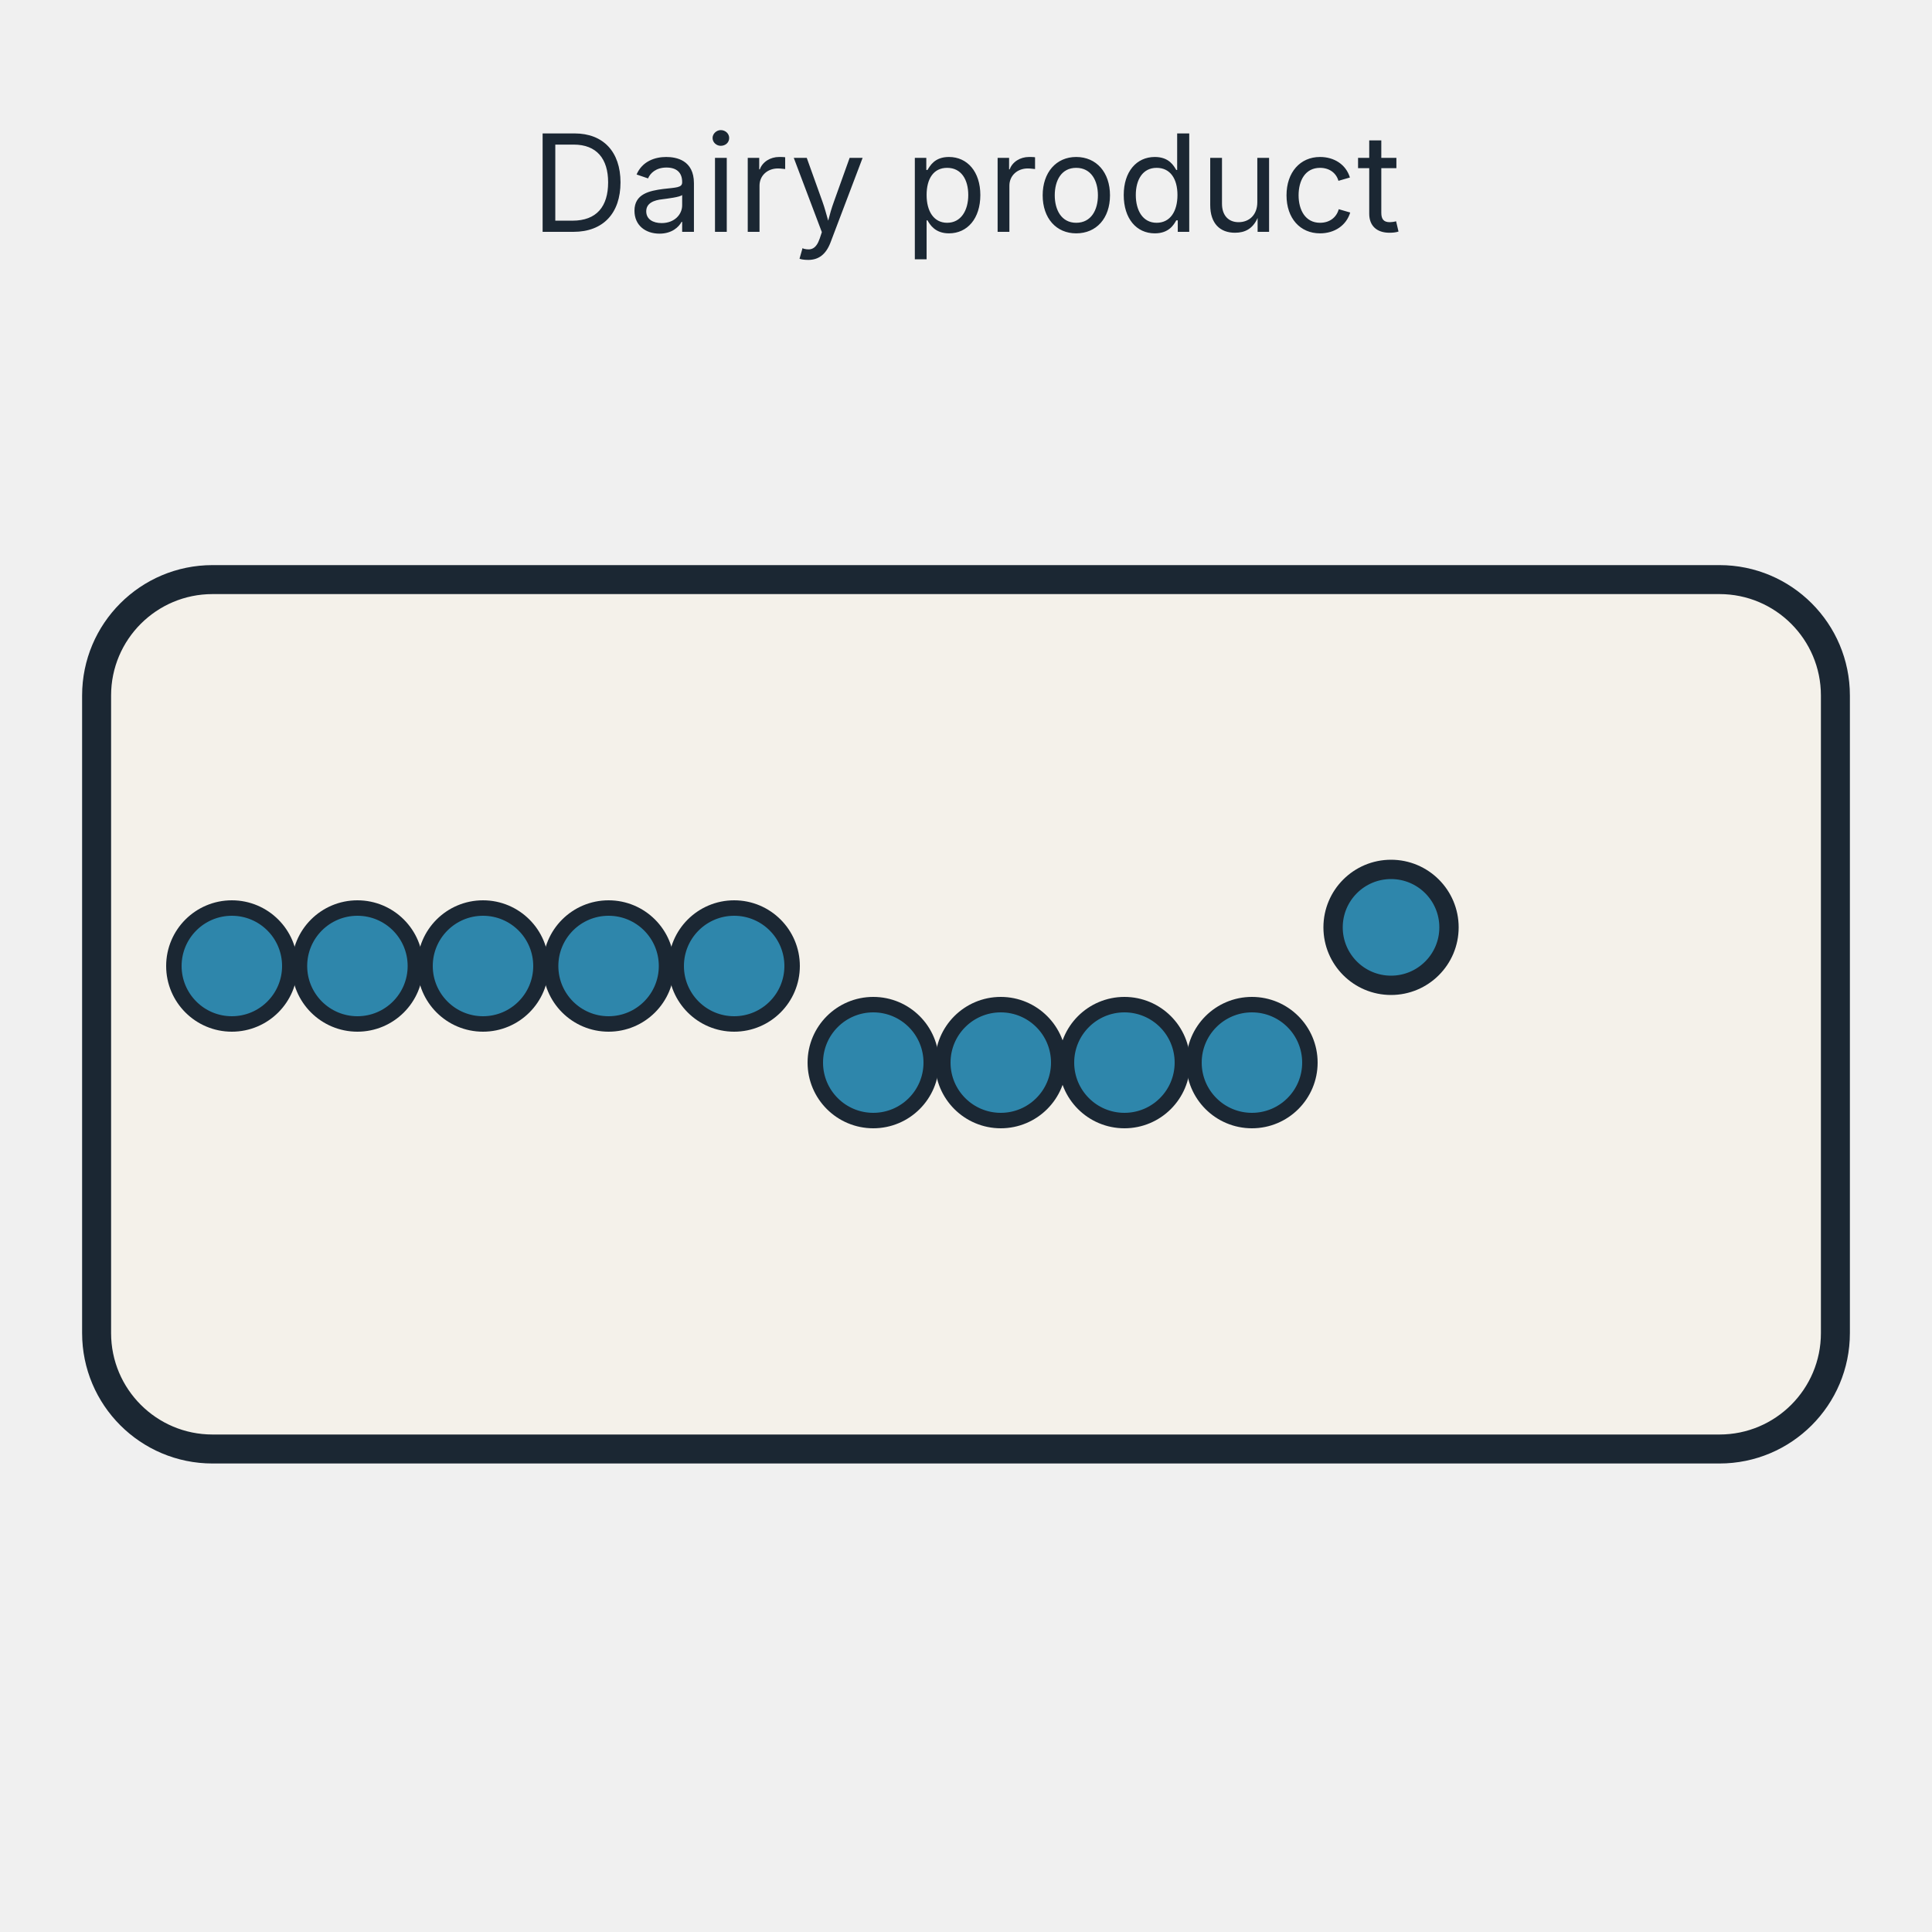
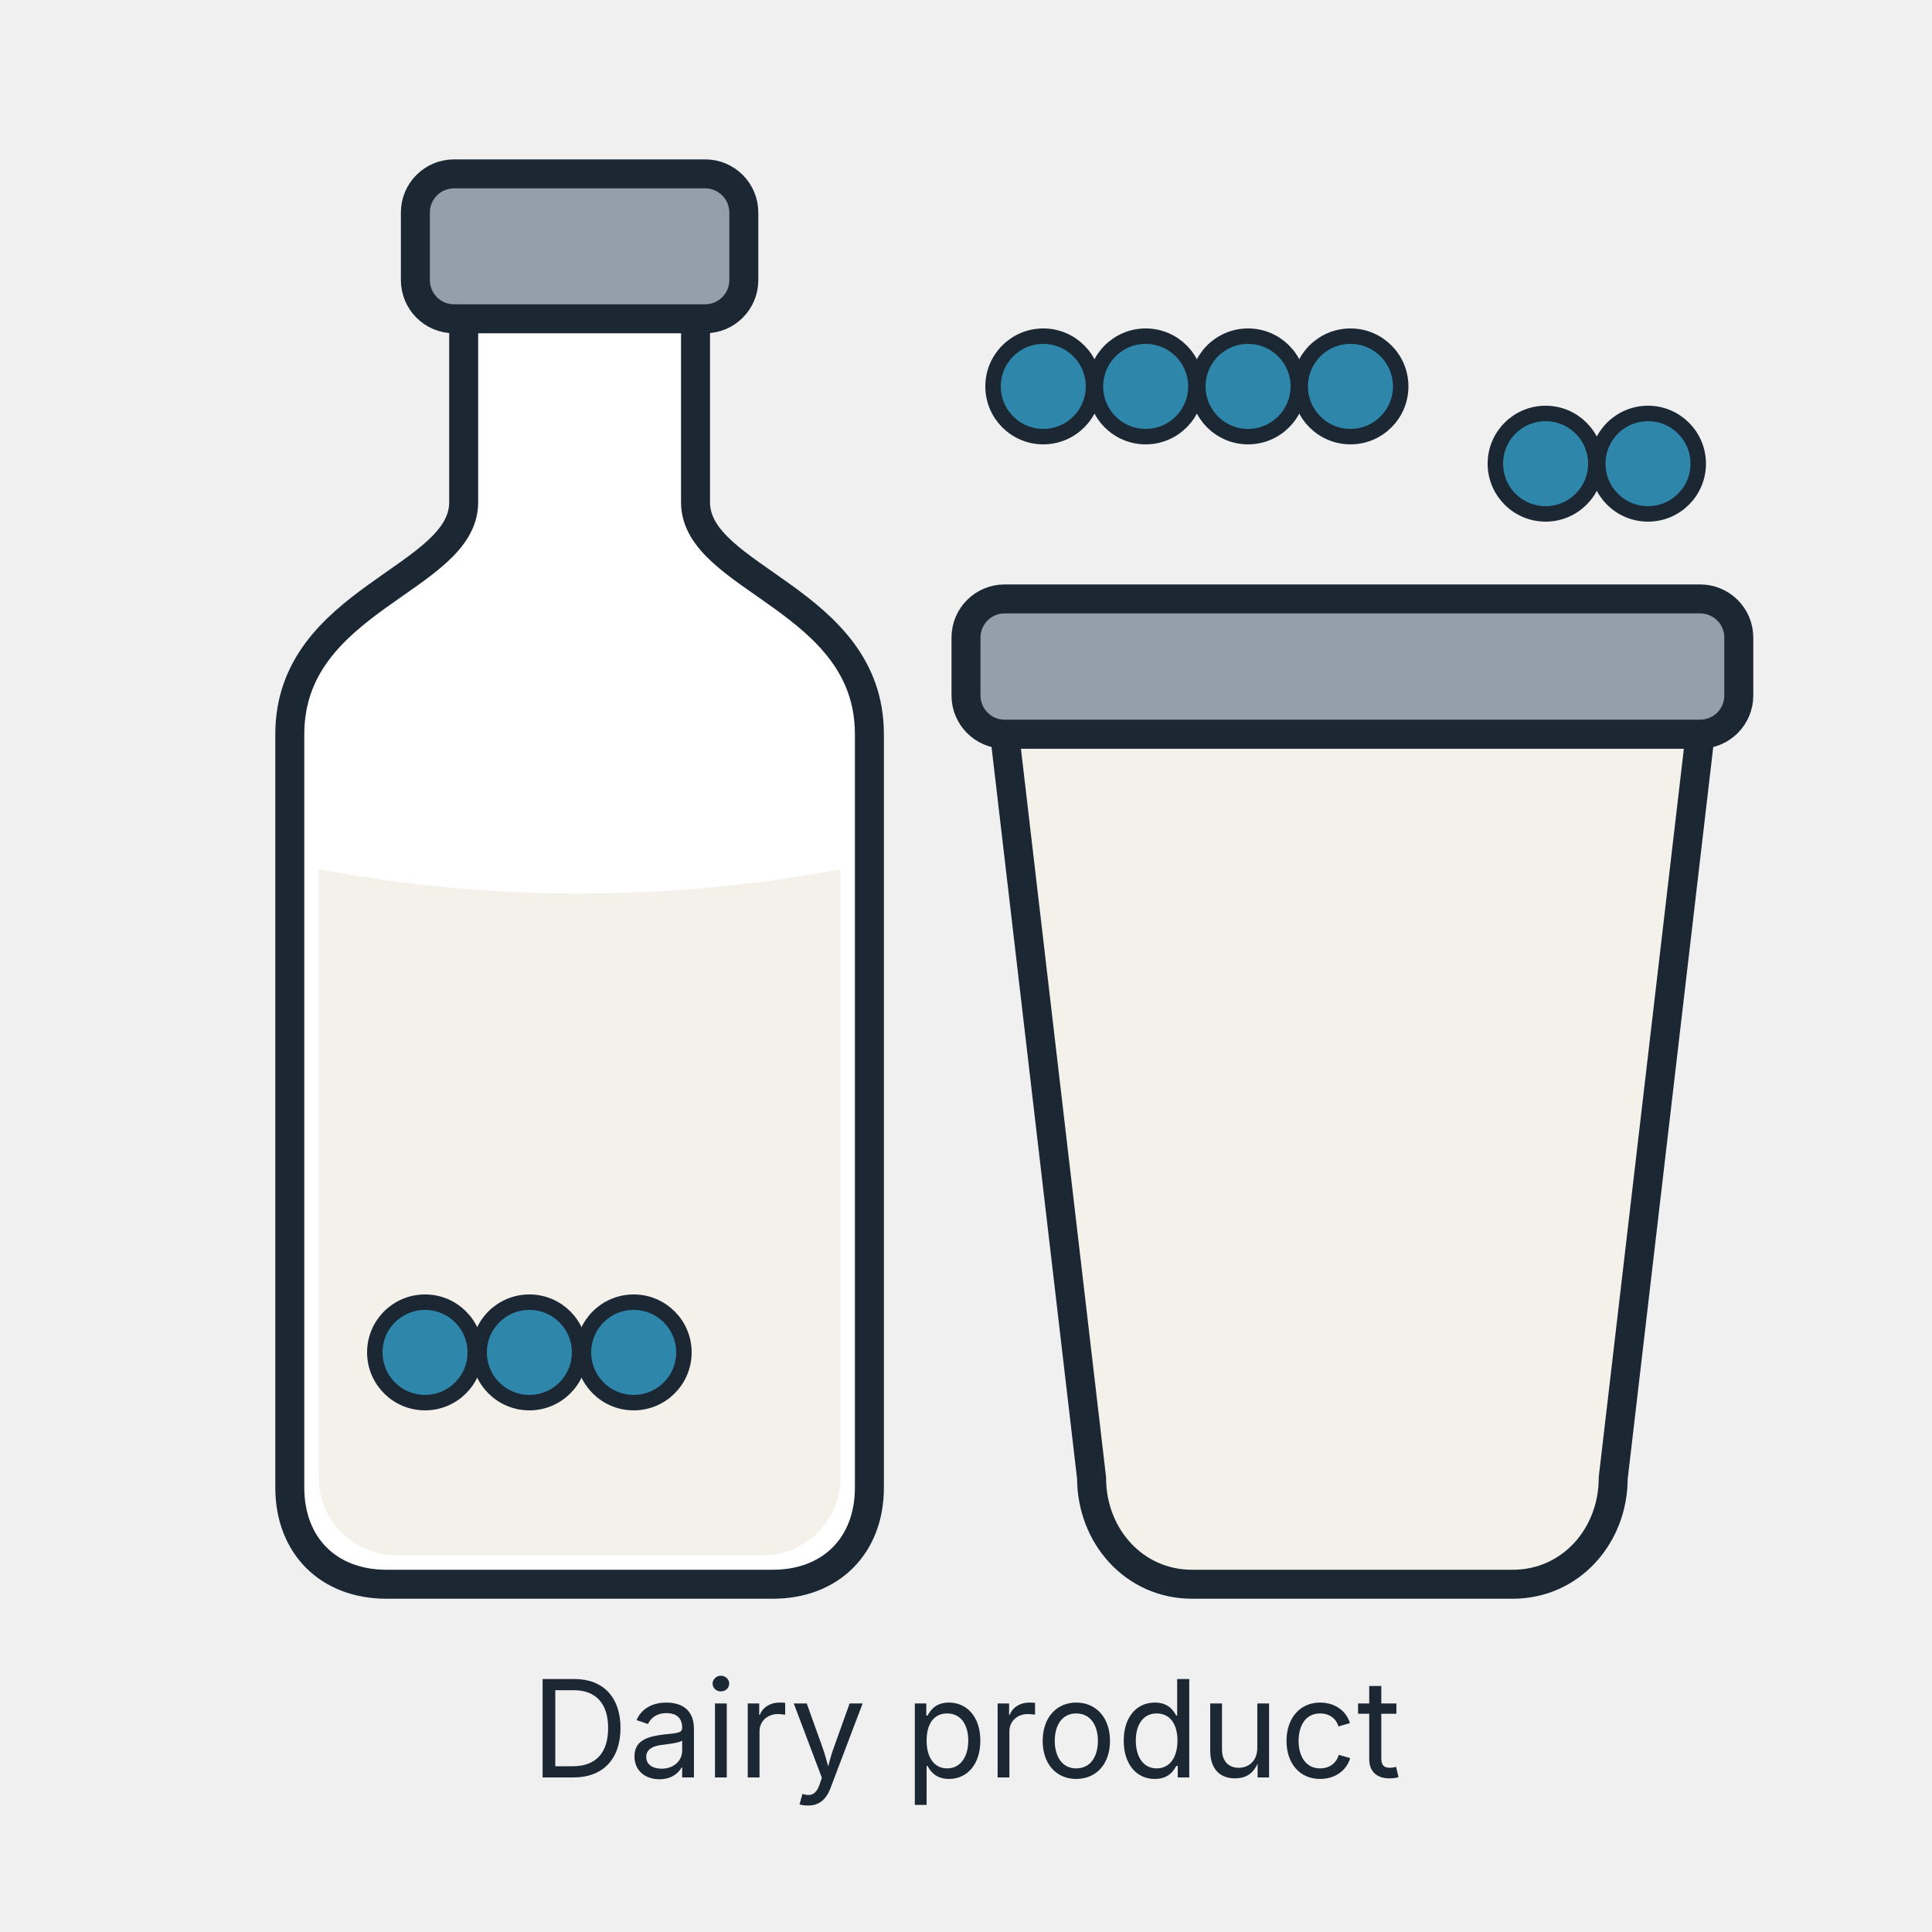
<svg xmlns="http://www.w3.org/2000/svg" viewBox="0 0 100 100" width="100" height="100" class="pp-icon pp-environments" role="img" aria-labelledby="t-dairy d-dairy" data-license="CC-BY-4.0" data-copyright="ZengZichao">
  <g id="l-dairy-bg" data-name="habitat-bg">
-     <rect x="5" y="30" width="90" height="45" rx="6" fill="#F4F1EA" data-pp="bg" stroke="#1B2733" stroke-width="1.5" />
+     <path d="M24 16 L24 26 C24 30 15 31 15 38 L15 77 C15 80 17 82 20 82 L40 82 C43 82 45 80 45 77 L45 38 C45 31 36 30 36 26 L36 16 Z" fill="#FFFFFF" data-pp="bg" stroke="#1B2733" stroke-width="1.5" stroke-linejoin="round" />
+     <path d="M16.5 45 L16.5 76.5 C16.5 78.7 18.3 80.5 20.5 80.5 L39.5 80.5 C41.7 80.5 43.5 78.7 43.5 76.5 L43.5 45 Q30 47.5 16.5 45 Z" fill="#F4F1EA" data-pp="bg" stroke="none" />
+     <rect x="21.5" y="9" width="17" height="7.5" rx="2" fill="#93A0AC" data-pp="muted" stroke="#1B2733" stroke-width="1.5" />
+     <path d="M52 38 L88 38 L83.5 76.5 C83.5 79.5 81.3 82 78.3 82 L61.7 82 C58.7 82 56.5 79.5 56.5 76.5 Z" fill="#F4F1EA" data-pp="bg" stroke="#1B2733" stroke-width="1.5" stroke-linejoin="round" />
+     <rect x="50" y="31" width="40" height="7" rx="2" fill="#93A0AC" data-pp="muted" stroke="#1B2733" stroke-width="1.5" />
  </g>
  <g id="l-dairy-microbes" data-name="microbes">
-     <circle cx="12.0" cy="50" r="3" fill="#2E86AB" data-pp="bacteria" stroke="#1B2733" stroke-width="0.8" />
-     <circle cx="18.5" cy="50" r="3" fill="#2E86AB" data-pp="bacteria" stroke="#1B2733" stroke-width="0.8" />
-     <circle cx="25.0" cy="50" r="3" fill="#2E86AB" data-pp="bacteria" stroke="#1B2733" stroke-width="0.8" />
-     <circle cx="31.5" cy="50" r="3" fill="#2E86AB" data-pp="bacteria" stroke="#1B2733" stroke-width="0.8" />
-     <circle cx="38.0" cy="50" r="3" fill="#2E86AB" data-pp="bacteria" stroke="#1B2733" stroke-width="0.8" />
-     <circle cx="45.2" cy="55" r="3" fill="#2E86AB" data-pp="bacteria" stroke="#1B2733" stroke-width="0.8" />
-     <circle cx="51.8" cy="55" r="3" fill="#2E86AB" data-pp="bacteria" stroke="#1B2733" stroke-width="0.8" />
-     <circle cx="58.2" cy="55" r="3" fill="#2E86AB" data-pp="bacteria" stroke="#1B2733" stroke-width="0.8" />
-     <circle cx="64.8" cy="55" r="3" fill="#2E86AB" data-pp="bacteria" stroke="#1B2733" stroke-width="0.8" />
-     <circle cx="72" cy="48" r="3" fill="#2E86AB" data-pp="bacteria" stroke="#1B2733" stroke-width="1" />
+     <circle cx="22.0" cy="70" r="2.6" fill="#2E86AB" data-pp="bacteria" stroke="#1B2733" stroke-width="0.8" />
+     <circle cx="27.4" cy="70" r="2.6" fill="#2E86AB" data-pp="bacteria" stroke="#1B2733" stroke-width="0.8" />
+     <circle cx="32.8" cy="70" r="2.6" fill="#2E86AB" data-pp="bacteria" stroke="#1B2733" stroke-width="0.8" />
+     <circle cx="54.0" cy="20" r="2.6" fill="#2E86AB" data-pp="bacteria" stroke="#1B2733" stroke-width="0.8" />
+     <circle cx="59.3" cy="20" r="2.6" fill="#2E86AB" data-pp="bacteria" stroke="#1B2733" stroke-width="0.8" />
+     <circle cx="64.6" cy="20" r="2.6" fill="#2E86AB" data-pp="bacteria" stroke="#1B2733" stroke-width="0.8" />
+     <circle cx="69.9" cy="20" r="2.6" fill="#2E86AB" data-pp="bacteria" stroke="#1B2733" stroke-width="0.8" />
+     <circle cx="80.0" cy="24" r="2.6" fill="#2E86AB" data-pp="bacteria" stroke="#1B2733" stroke-width="0.8" />
+     <circle cx="85.3" cy="24" r="2.6" fill="#2E86AB" data-pp="bacteria" stroke="#1B2733" stroke-width="0.8" />
  </g>
  <g id="l-dairy-label" data-name="annotation">
-     <text x="50" y="12" font-size="7" font-family="Inter,Helvetica,Arial,sans-serif" fill="#1B2733" data-pp="ink" text-anchor="middle">Dairy product</text>
+     <text x="50" y="92" font-size="7" font-family="Inter,Helvetica,Arial,sans-serif" fill="#1B2733" data-pp="ink" text-anchor="middle">Dairy product</text>
  </g>
</svg>
